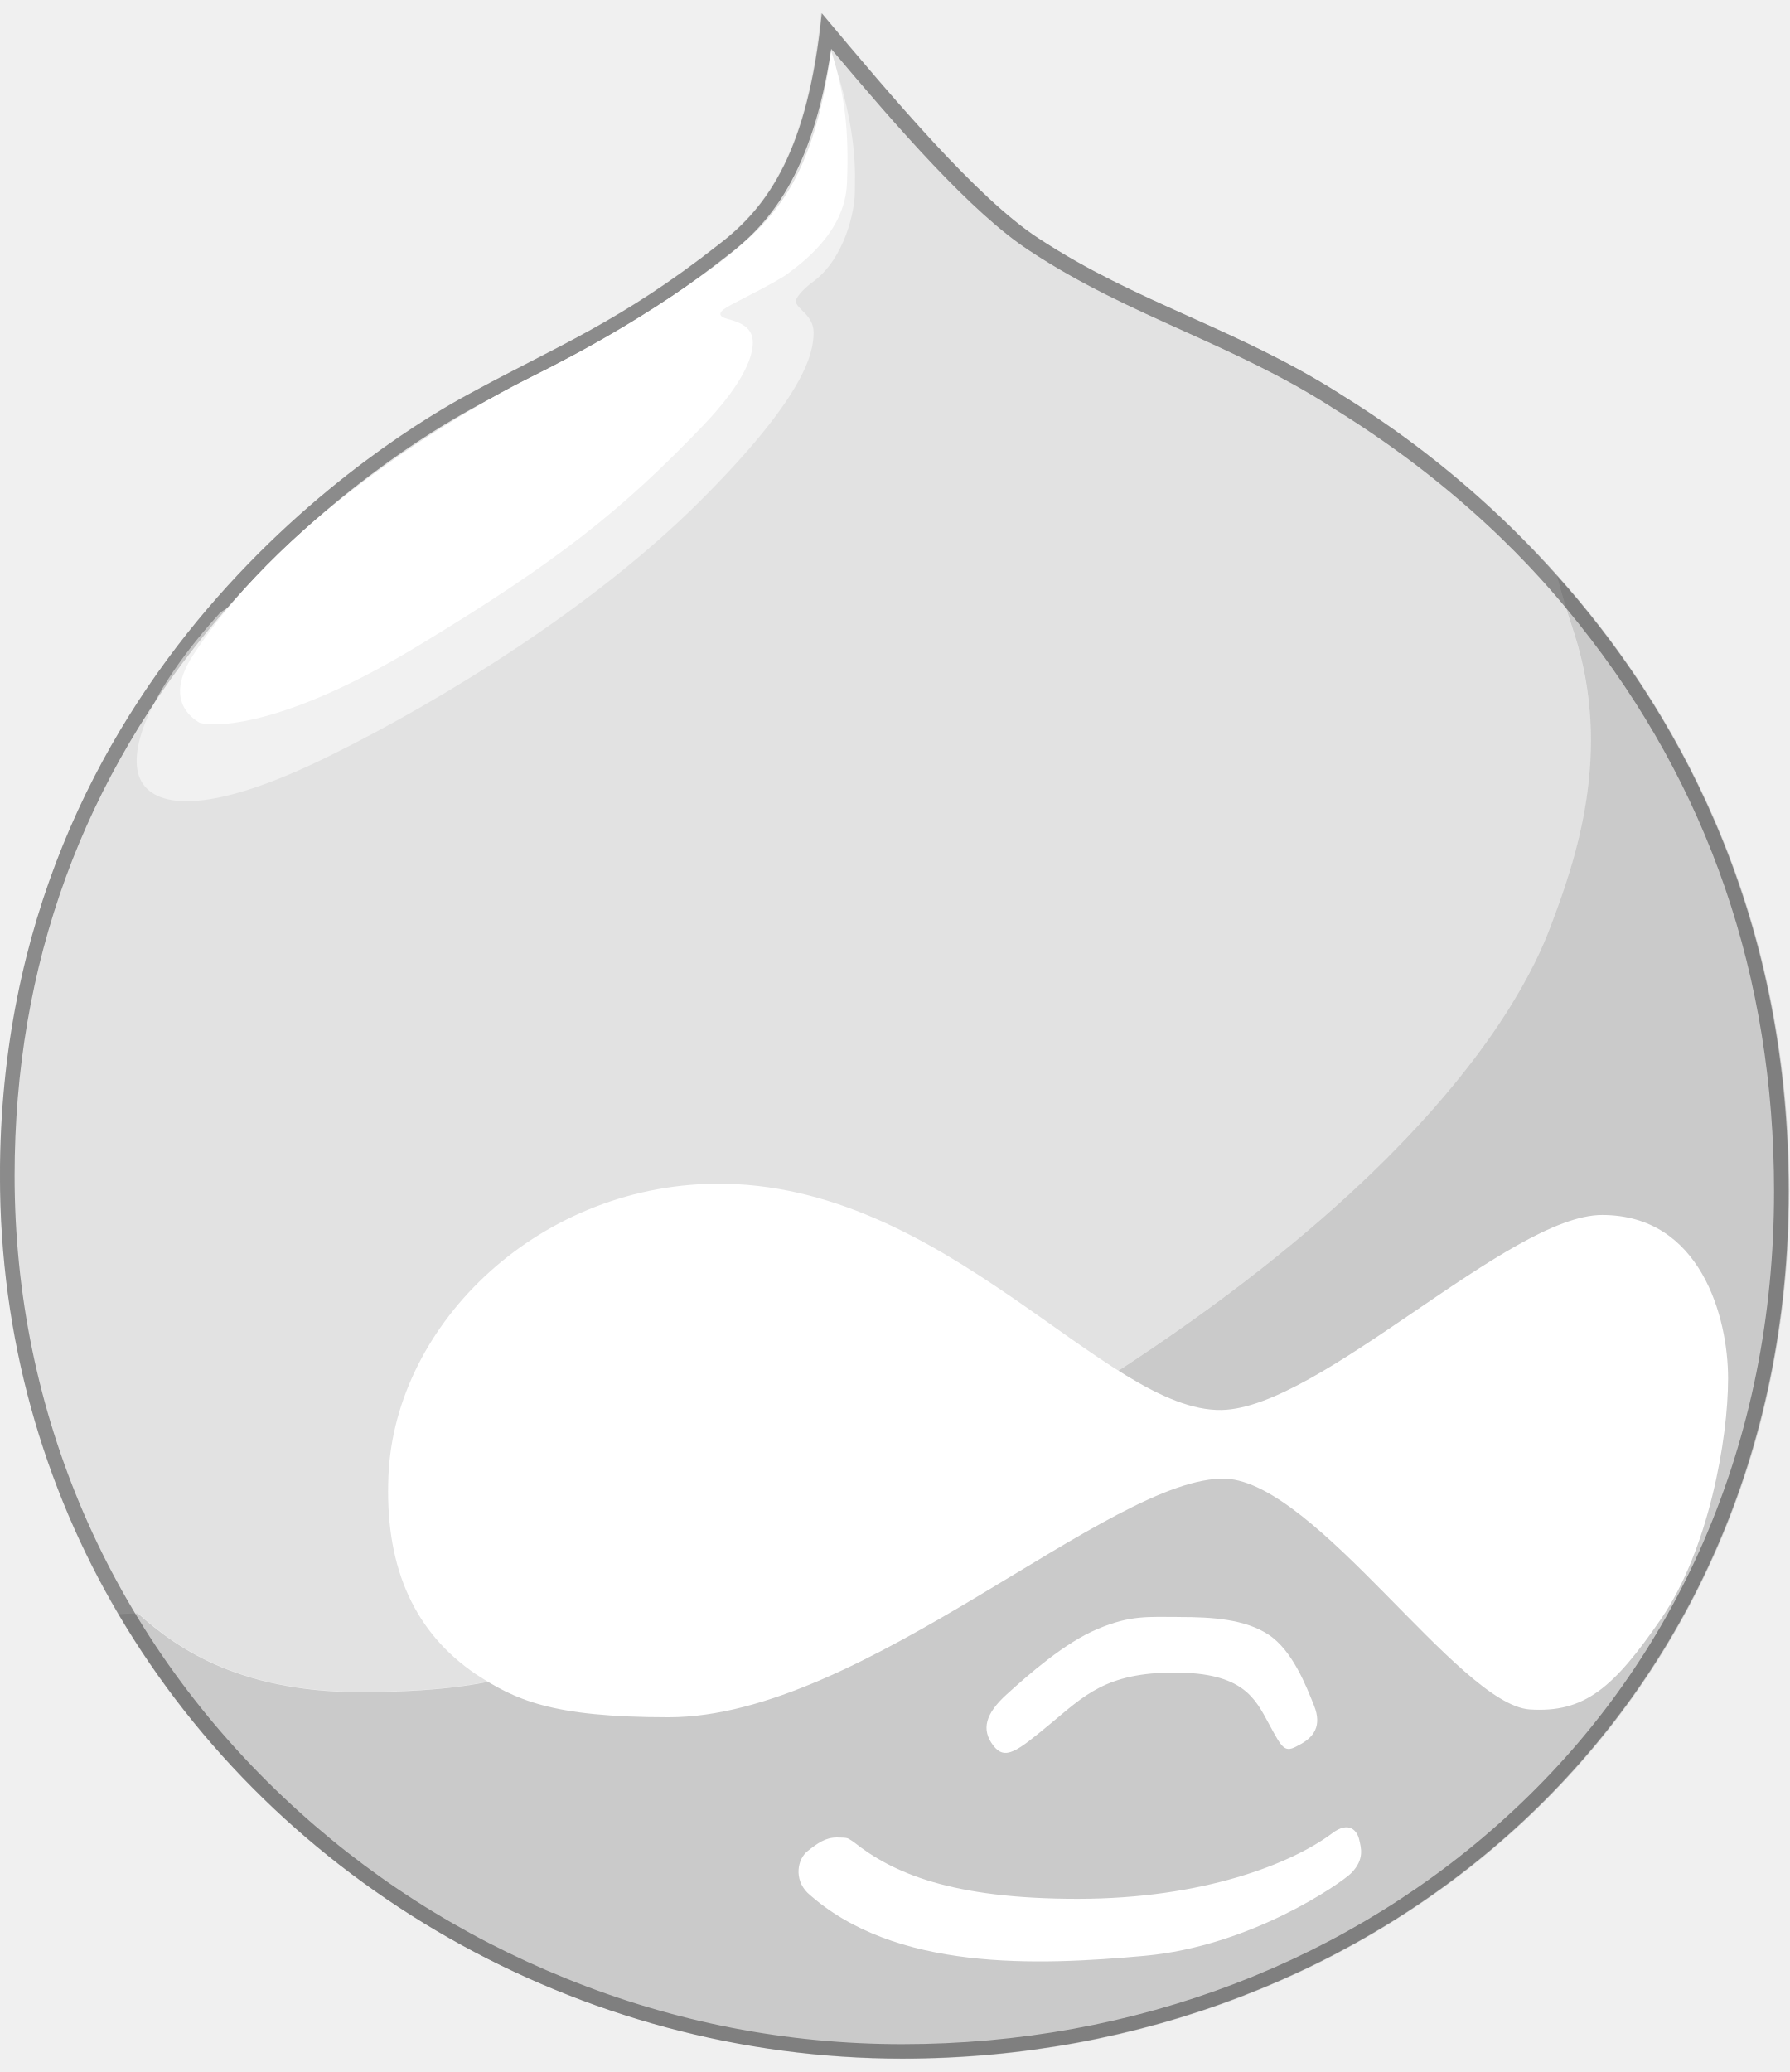
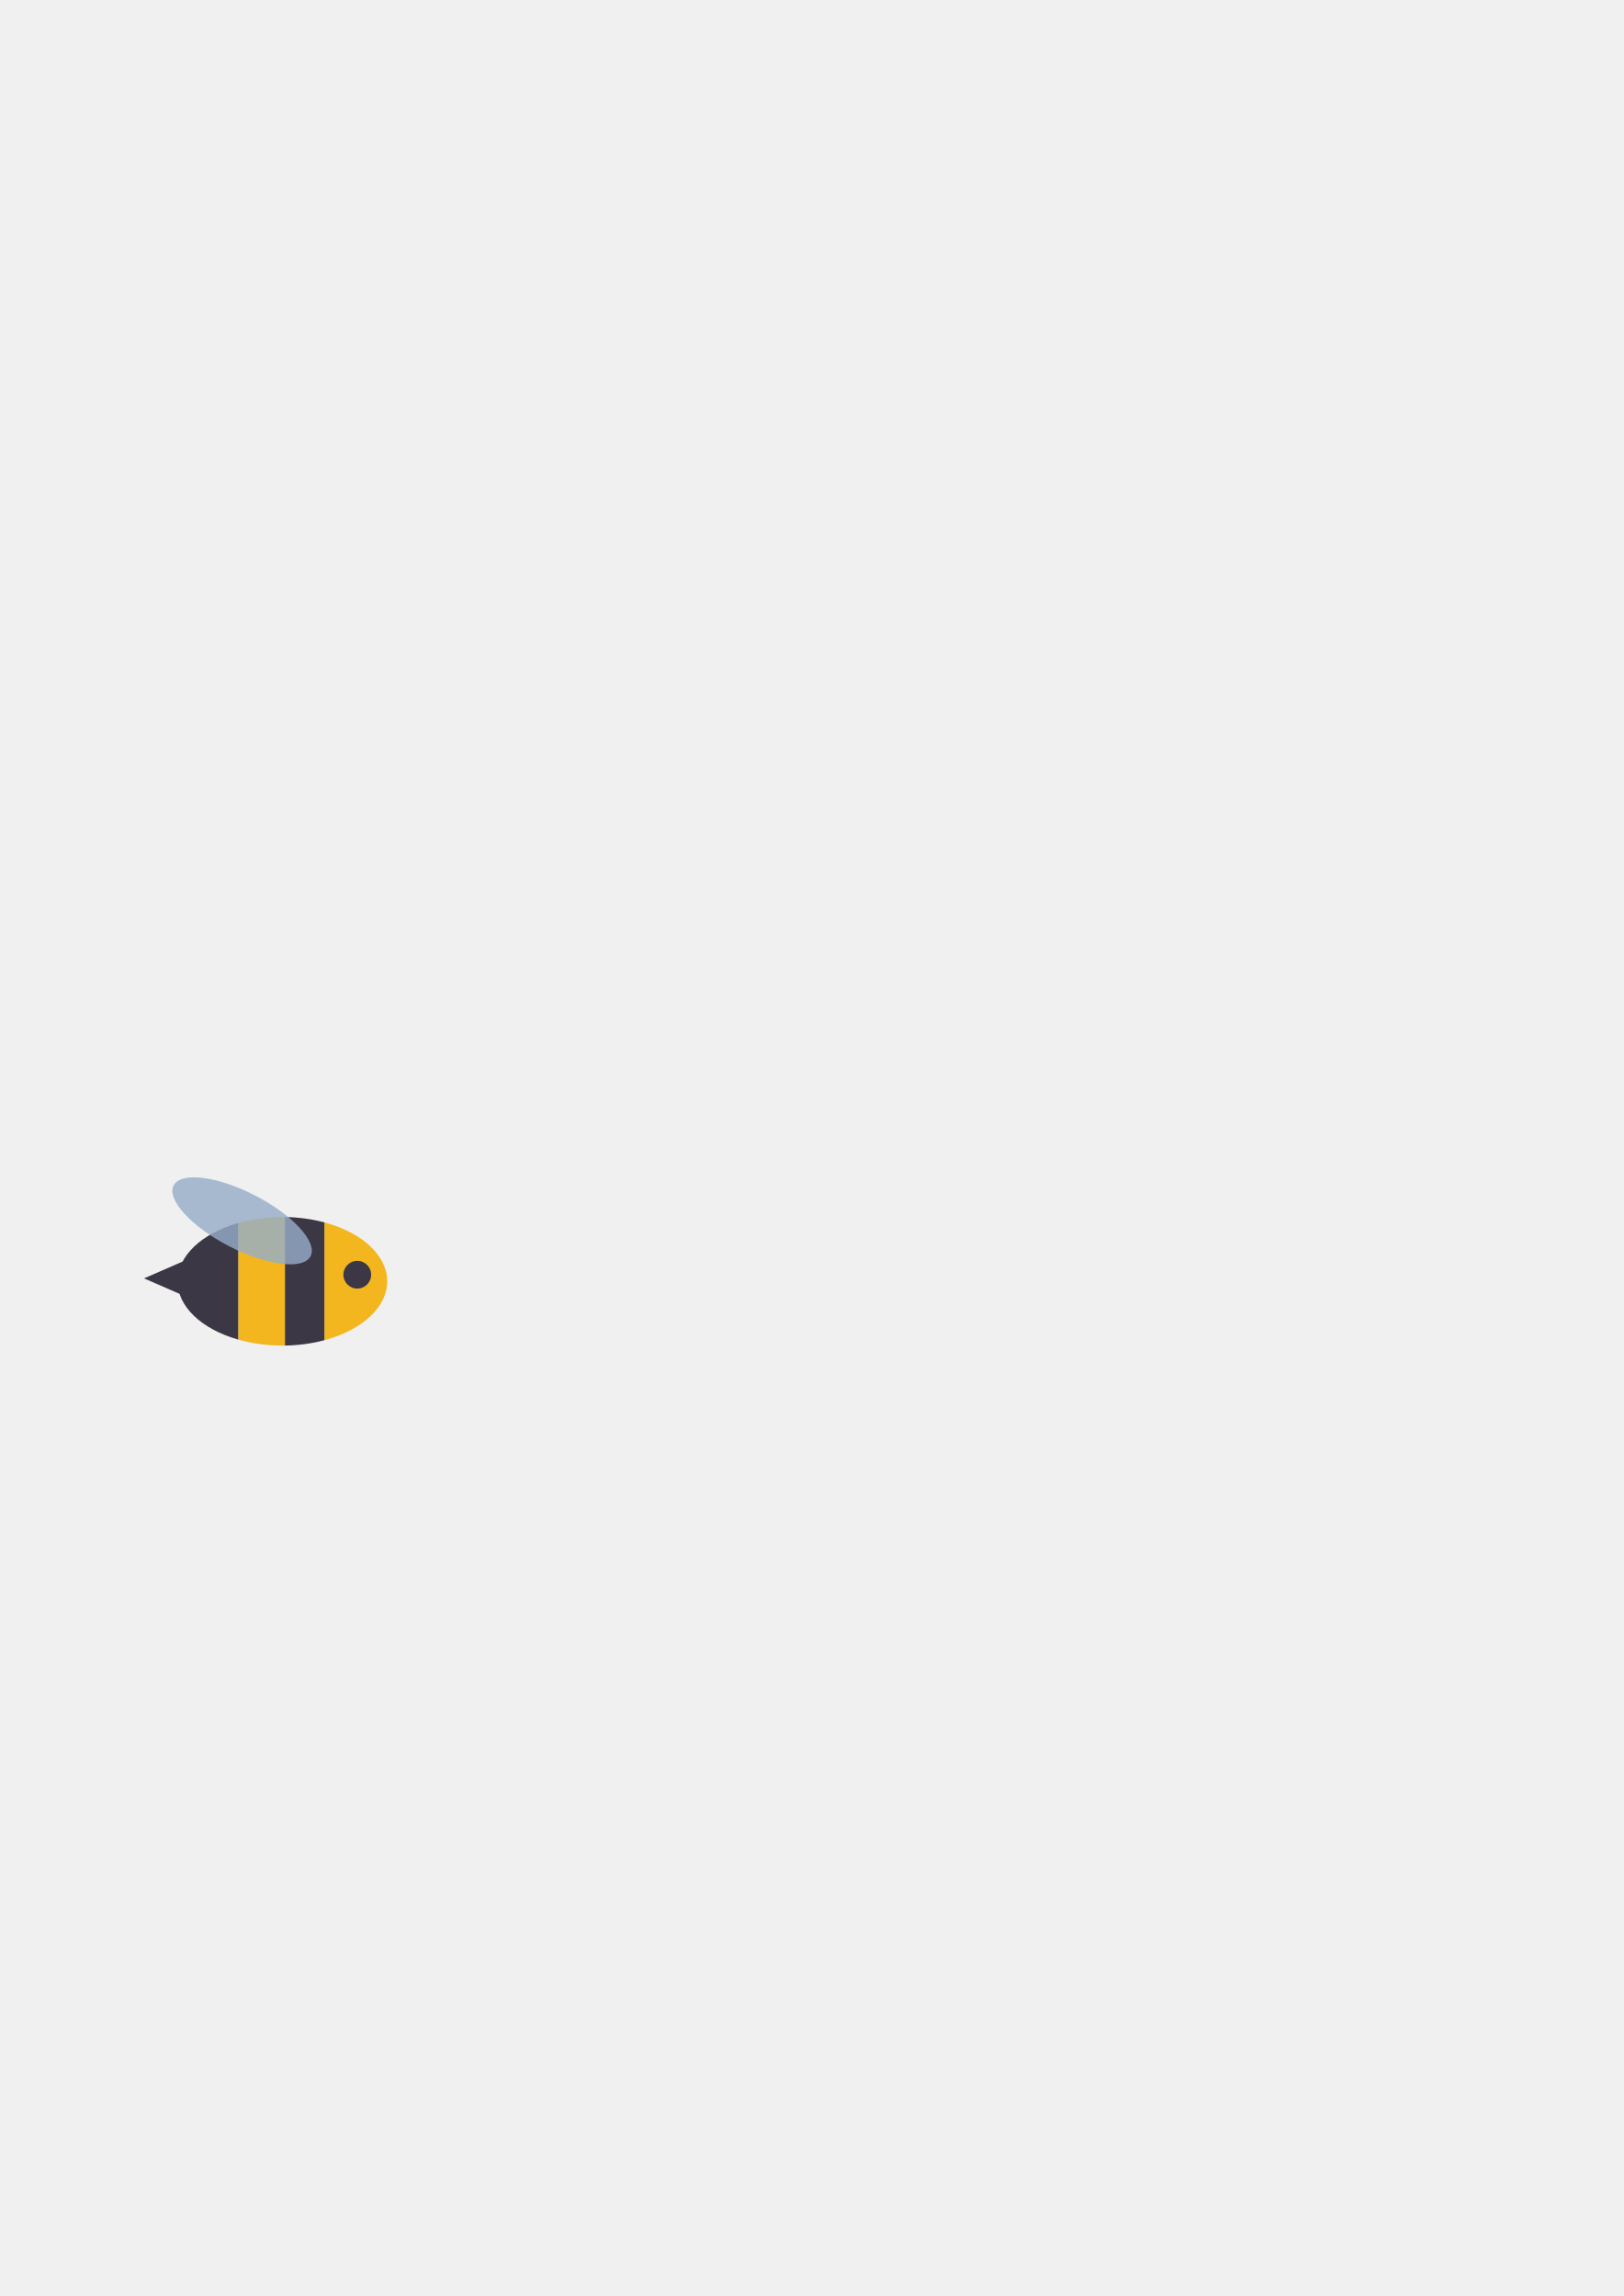
- <svg xmlns="http://www.w3.org/2000/svg" width="57" height="66" viewBox="471.5 467 57 66" enable-background="new 471.5 467 57 66">
-   <path opacity=".2" fill="#303030" d="M528.5 504.965c0 16.634-13.123 27.615-28.24 27.615-10.29 0-19.894-5.523-24.978-14.167l.605-.027c1.313 1.192 3.39 2.58 7.404 2.515 4.77-.064 5.645-.875 9.855-2.756 22.716-10.17 26.925-19.457 27.736-21.59s2.013-5.587.756-9.415c-.242-.737-.42-1.333-.54-1.808-3.018-3.372-6.017-5.225-6.92-5.784-.14-.093-.29-.177-.43-.26l.44.26c2.01 1.247 14.314 8.782 14.314 25.417z" />
-   <path fill="#fff" d="M509.09 518.507c1.006 0 2.077.065 2.83.568.756.503 1.193 1.63 1.445 2.263.25.634 0 1.006-.503 1.258-.438.25-.503.12-.94-.69-.44-.81-.82-1.63-3.01-1.63s-2.887.755-3.948 1.63c-1.062.876-1.443 1.193-1.825.69s-.253-1.006.437-1.63 1.825-1.63 2.888-2.077c1.06-.45 1.62-.383 2.625-.383zm-10.413 7.152c1.257 1.005 3.14 1.825 7.153 1.825 4.015 0 6.836-1.137 8.094-2.077.568-.438.82-.065.875.187.056.25.186.624-.252 1.07-.316.317-3.194 2.33-6.594 2.636-3.4.31-7.964.504-10.73-2.01-.438-.44-.316-1.07 0-1.323.317-.25.568-.438.94-.438.374.008.317.008.513.13z" />
-   <path opacity=".2" fill="#aaa" d="M520.89 496.545c-.81 2.133-5.02 11.42-27.735 21.59-4.21 1.88-5.085 2.69-9.854 2.756-4.013.066-6.09-1.32-7.403-2.514l-.605.028h-.01c-2.393-4.042-3.78-8.783-3.78-13.952 0-7.852 2.97-13.654 6.287-17.687.11-.13.213-.26.325-.382 2.683-3.148 5.55-5.17 7.218-6.203.038-.028.075-.047.112-.065.42-.25.754-.447.987-.568 2.757-1.51 4.77-2.263 7.963-4.77.12-.092.242-.186.354-.288l.008-.01c.875-.754 1.64-1.76 2.18-3.4v-.008c.325-.97.567-2.16.716-3.65l.02.018c2.253 2.69 4.954 5.886 6.89 7.144.69.447 1.38.848 2.068 1.202l.3.15c2.243 1.126 4.507 1.945 6.807 3.333l.428.26c.903.56 3.902 2.412 6.92 5.784.12.475.298 1.07.54 1.807 1.274 3.837.073 7.292-.737 9.425z" />
-   <path opacity=".5" fill="#333" d="M514.176 479.538c-3.26-2.077-6.464-2.887-9.603-4.955-1.938-1.267-4.64-4.47-6.893-7.162-.438 4.332-1.686 6.148-3.26 7.35-3.195 2.515-5.207 3.26-7.963 4.77-2.338 1.256-14.958 8.726-14.958 24.913 0 5.17 1.387 9.91 3.77 13.96 5.077 8.635 14.68 14.158 24.97 14.158 15.126 0 28.24-10.98 28.24-27.614 0-9.127-3.707-15.526-7.386-19.633-3.016-3.382-6.015-5.217-6.918-5.785zm7.627 7.34c4.117 5.15 6.213 11.23 6.213 18.077 0 3.968-.755 7.712-2.245 11.148-1.414 3.25-3.444 6.13-6.053 8.56-5.15 4.806-12.062 7.45-19.475 7.45-3.67 0-7.265-.698-10.692-2.086-3.372-1.36-6.398-3.297-9.016-5.774-5.532-5.225-8.57-12.257-8.57-19.8 0-6.716 2.18-12.695 6.483-17.753 3.288-3.865 6.836-6.007 8.196-6.743.67-.363 1.285-.69 1.89-.997 1.892-.97 3.68-1.89 6.14-3.818 1.312-.997 2.71-2.58 3.305-6.585 2.077 2.468 4.48 5.234 6.314 6.426 1.63 1.08 3.307 1.835 4.918 2.562 1.527.69 3.11 1.406 4.676 2.403l.056.037c4.62 2.84 7.06 5.896 7.86 6.892z" />
-   <path opacity=".5" fill="#fff" d="M497.98 468.678c.874 2.58.753 3.893.753 4.452 0 .56-.307 2.077-1.313 2.832-.438.317-.568.568-.568.624 0 .25.568.438.568 1.006 0 .69-.317 2.077-3.642 5.393-3.325 3.316-8.103 6.278-11.8 8.103-3.698 1.826-5.468 1.686-5.97.81s.185-2.83 2.514-5.392l9.667-6.278 9.164-6.398.503-2.44" />
-   <path fill="#fff" d="M497.98 468.613c-.57 4.145-1.826 5.393-3.512 6.715-2.83 2.133-5.588 3.446-6.212 3.763-1.63.82-7.535 4.08-10.608 8.784-.94 1.444 0 2.012.186 2.133.187.12 2.33.372 6.9-2.385 4.574-2.757 6.595-4.387 9.175-7.078 1.377-1.444 1.573-2.263 1.573-2.636 0-.438-.316-.624-.82-.754-.25-.065-.316-.187 0-.373.317-.186 1.622-.82 1.938-1.07.318-.25 1.827-1.257 1.882-2.887.065-1.63-.056-2.766-.503-4.21zm-14.112 45.628c.065-4.898 4.648-9.472 10.422-9.536 7.348-.065 12.424 7.283 16.13 7.208 3.14-.064 9.166-6.212 12.118-6.212 3.14 0 4.014 3.26 4.014 5.206 0 1.938-.623 5.458-2.133 7.656-1.51 2.198-2.44 3.008-4.2 2.888-2.264-.187-6.78-7.21-9.67-7.35-3.64-.12-11.547 7.6-17.75 7.6-3.763 0-4.9-.567-6.147-1.378-1.92-1.312-2.85-3.315-2.785-6.08z" />
+ <svg xmlns="http://www.w3.org/2000/svg" width="210mm" height="297mm" viewBox="0 0 210 297" version="1.1" id="svg8">
+   <defs id="defs2" />
+   <g id="layer1">
+     <path id="path1402" style="fill:#f3b61f;fill-opacity:1;stroke:none;stroke-width:12.047" d="M 158.572 655.225 A 51.25 31.429 0 0 0 189.285 626.428 A 51.25 31.429 0 0 0 158.572 597.635 L 158.572 655.225 z " transform="scale(0.2645833)" />
+     <path id="path1430" style="fill:#f3b61f;fill-opacity:1;stroke:none;stroke-width:12.047" d="M 139.285 595.01 A 51.25 31.429 0 0 0 138.035 595 A 51.25 31.429 0 0 0 116.428 597.93 L 116.428 654.926 A 51.25 31.429 0 0 0 138.035 657.857 A 51.25 31.429 0 0 0 139.285 657.848 L 139.285 595.01 z " transform="scale(0.2645833)" />
+     <path id="path1428" style="fill:#3c3744;fill-opacity:1;stroke:none;stroke-width:12.047" d="M 139.285 595.01 L 139.285 657.848 A 51.25 31.429 0 0 0 158.572 655.225 L 158.572 597.635 A 51.25 31.429 0 0 0 139.285 595.01 z " transform="scale(0.2645833)" />
+     <path id="path1422" style="fill:#3c3744;fill-opacity:1;stroke:none;stroke-width:12.047" d="M 116.428 654.926 L 116.428 597.93 A 51.25 31.429 0 0 0 86.785 626.428 A 51.25 31.429 0 0 0 116.428 654.926 z " transform="scale(0.2645833)" />
+     <path style="fill:#3c3744;fill-opacity:1;stroke:none;stroke-width:4" id="path1433" d="m 23.571,168.219 -2.472,-1.427 -2.472,-1.427 2.472,-1.427 2.472,-1.427 0,2.855 z" transform="matrix(1.324872,0,0,1,-6.051114,0)" />
+     <ellipse style="fill:#96adc8;fill-opacity:0.816;stroke:none;stroke-width:4" id="path1435" cx="-125.95" cy="100.283" rx="3.685" ry="9.969" transform="rotate(-62.68751)" />
+     <circle style="fill:#3c3744;fill-opacity:1;stroke:none;stroke-width:4" id="path1437" cx="46.208" cy="164.892" r="1.795" />
+   </g>
</svg>
